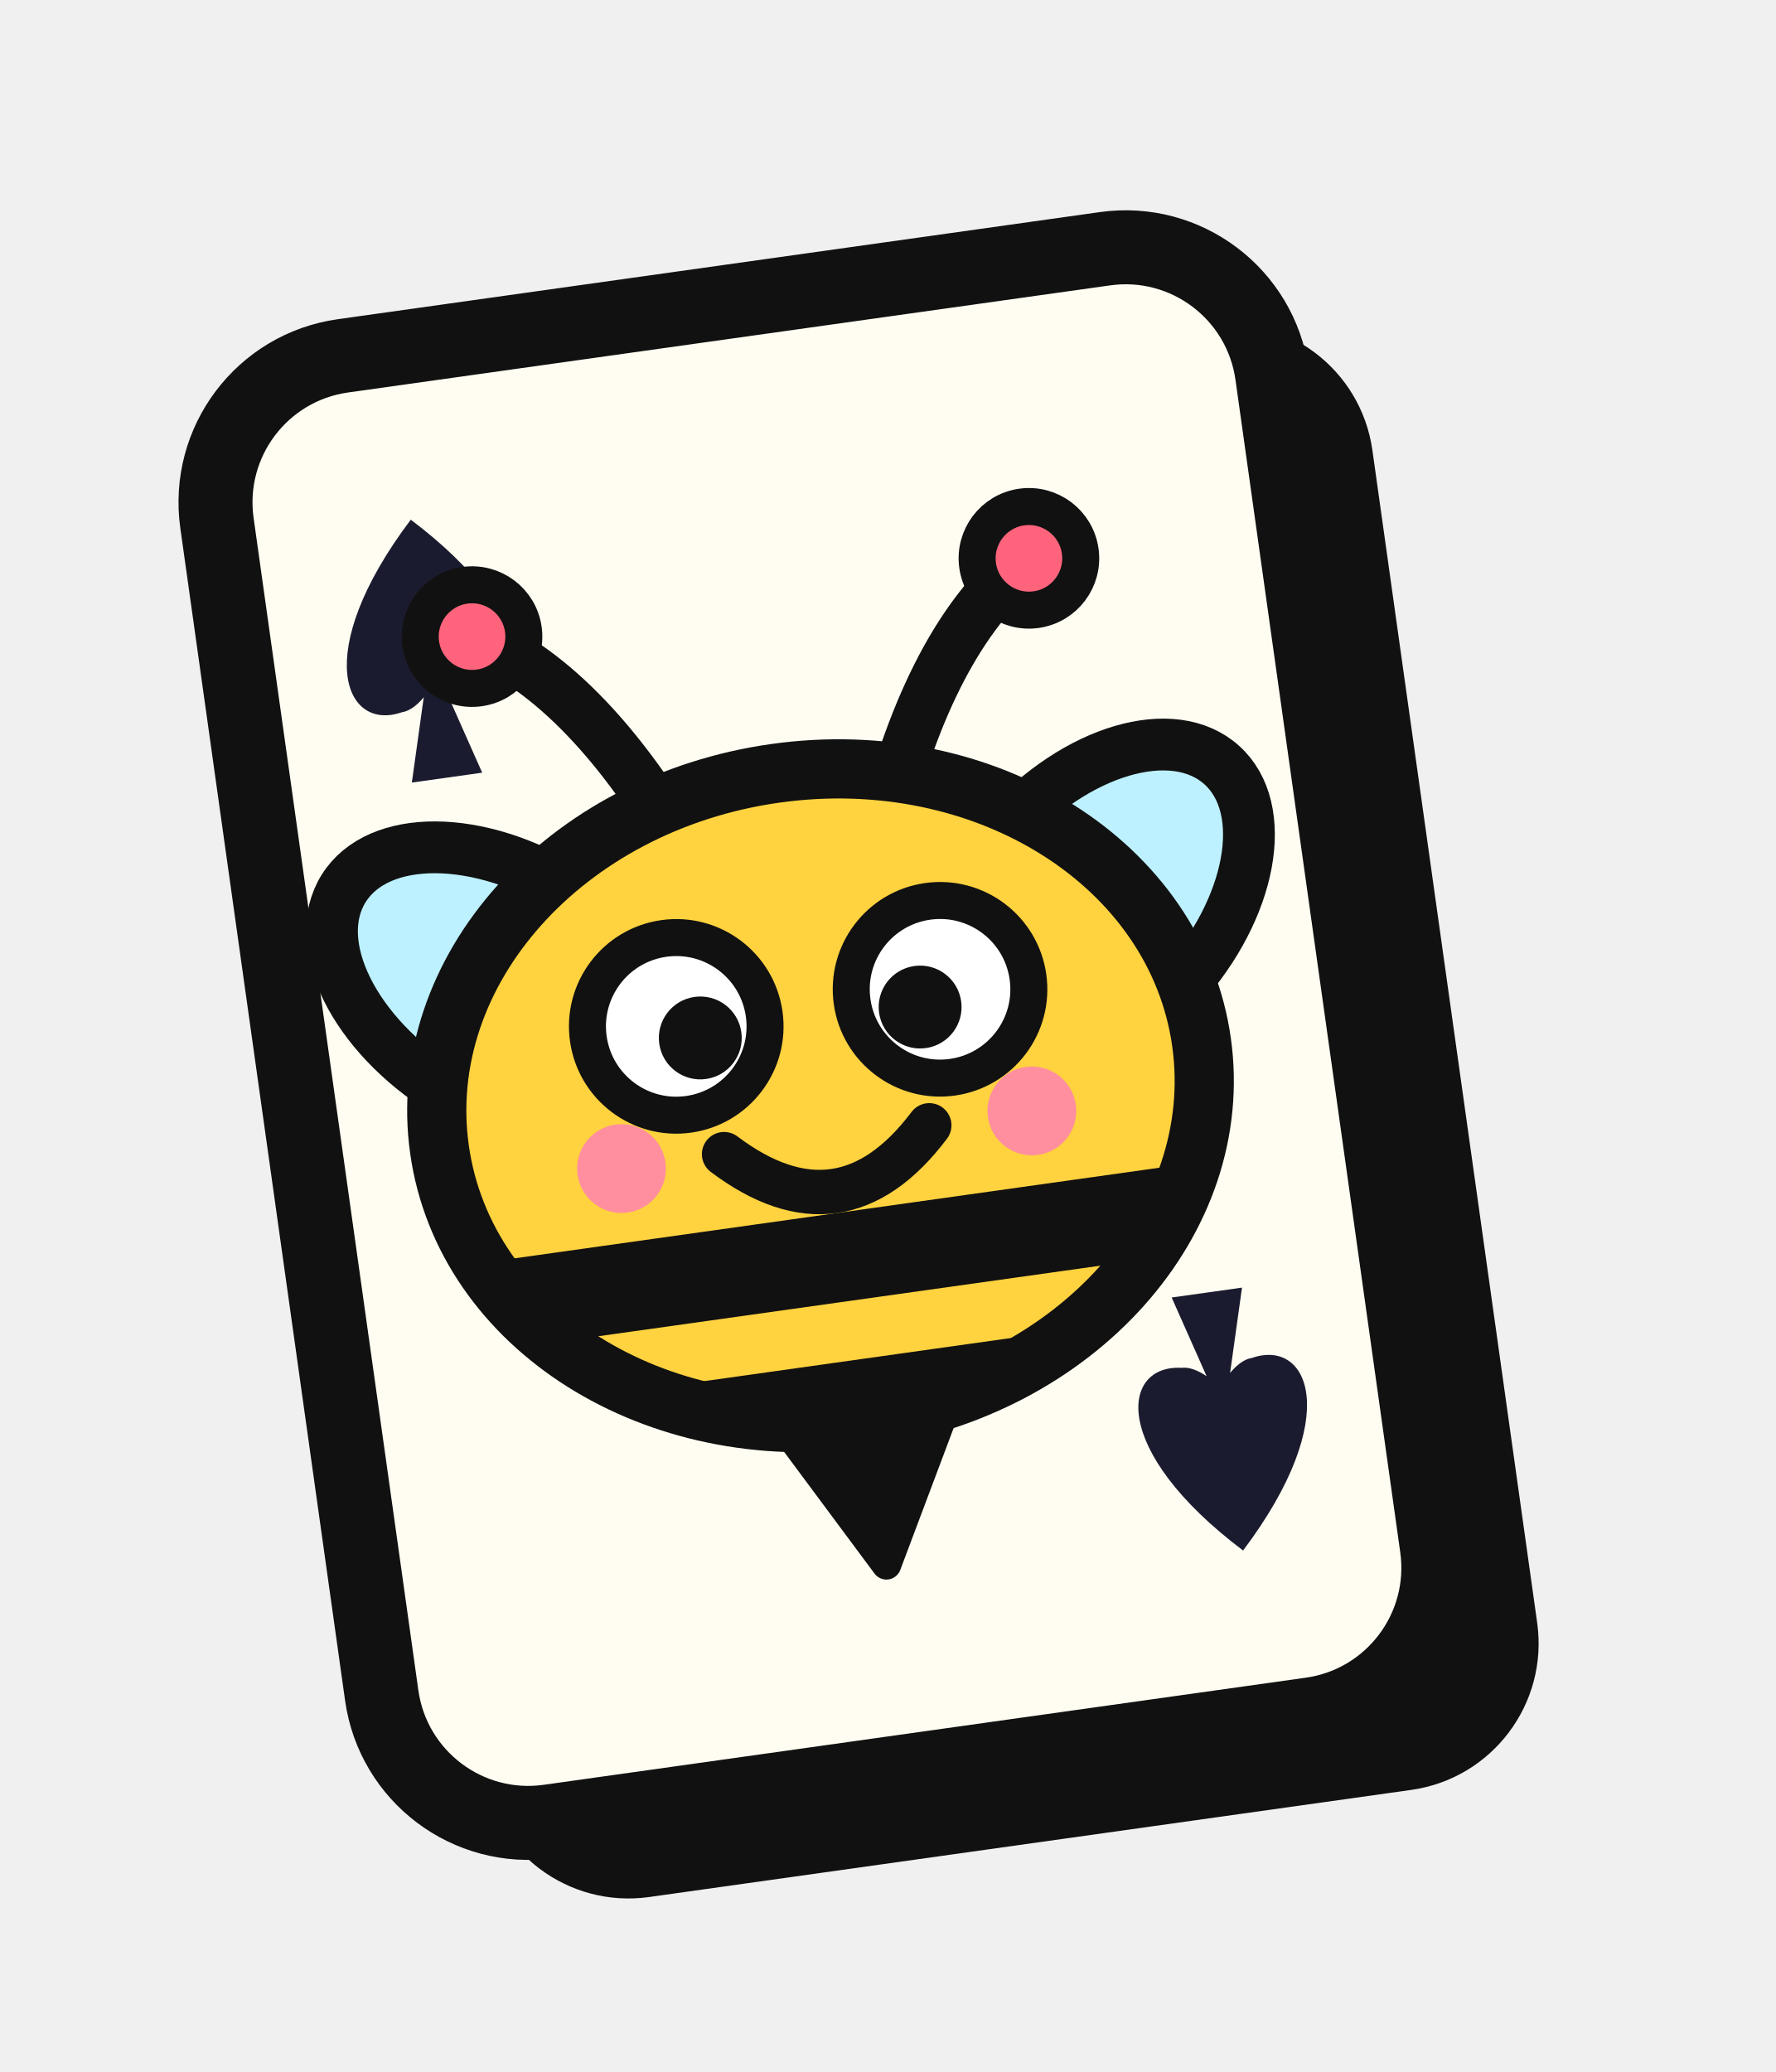
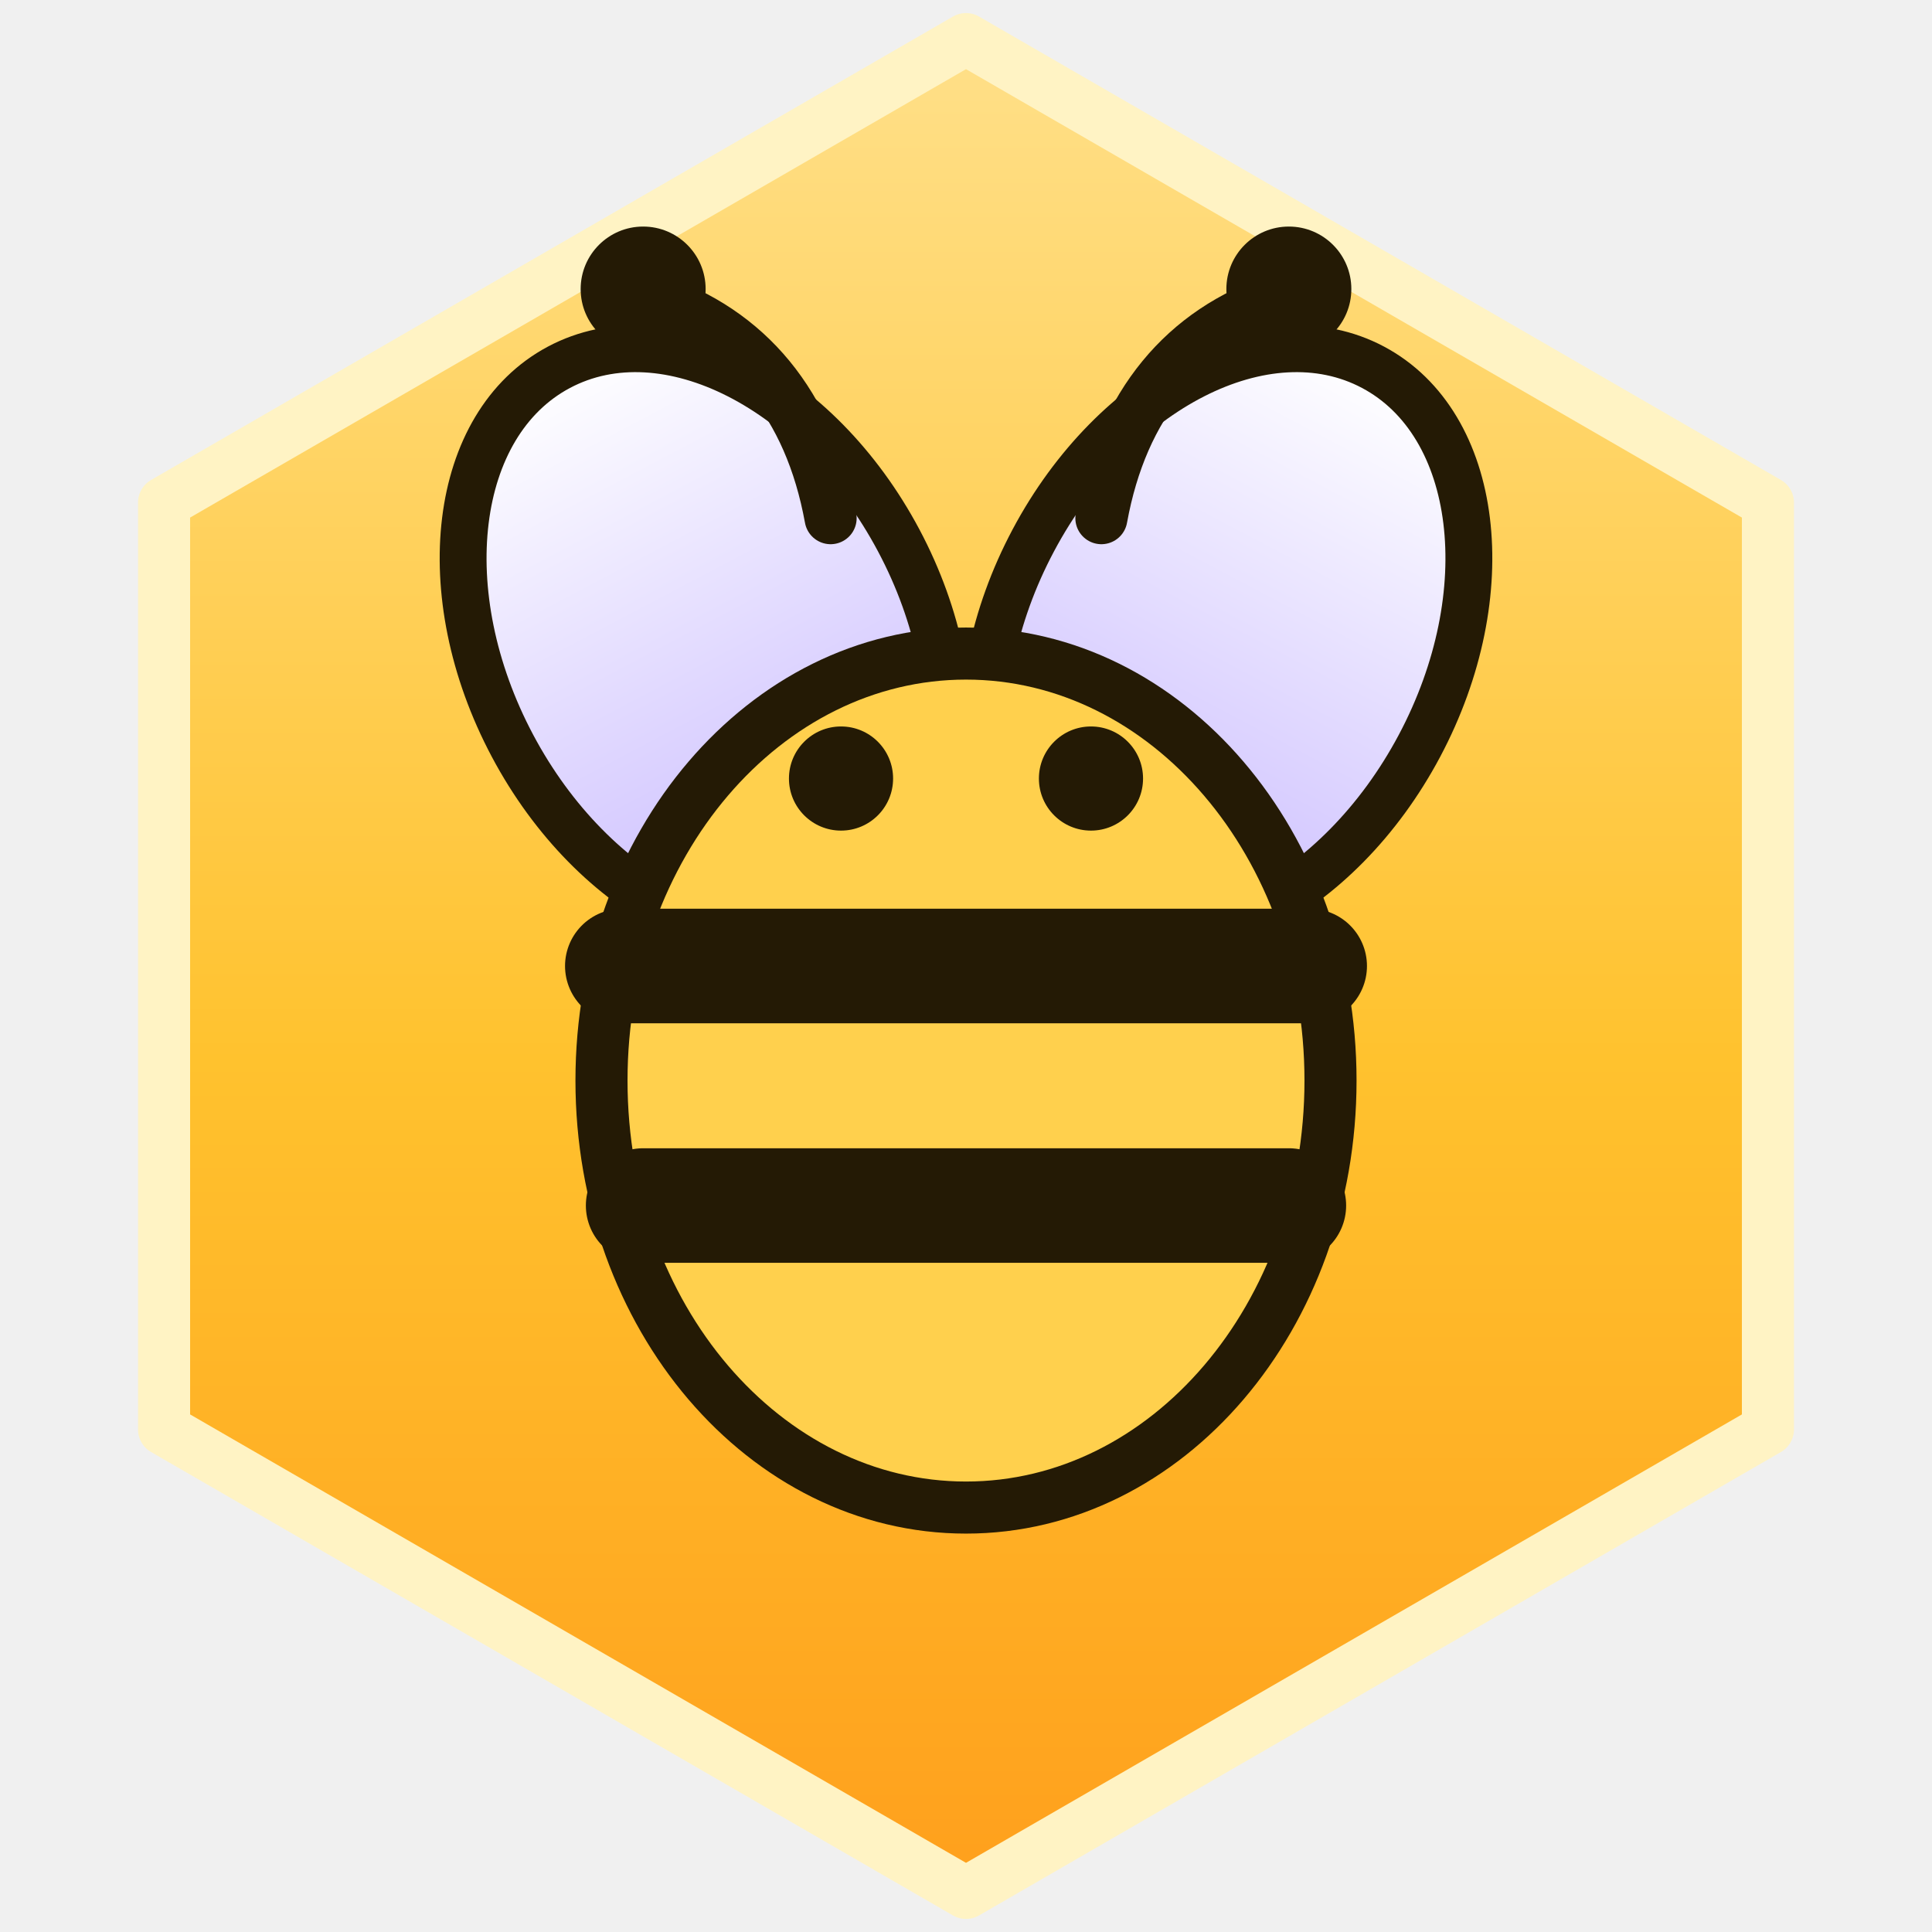
- <svg xmlns="http://www.w3.org/2000/svg" viewBox="0 0 120 140">
+ <svg xmlns="http://www.w3.org/2000/svg" viewBox="0 0 512 512">
  <defs>
-     <clipPath id="body">
-       <ellipse cx="50" cy="66" rx="26" ry="22" />
-     </clipPath>
-     <path id="spade" d="M0-8C10 2 8 9 3 8 2 8 1 7 1 7L3 14H-3L-1 7C-1 7-2 8-3 8-8 9-10 2 0-8Z" />
+     <radialGradient id="night" cx="50%" cy="35%" r="75%">
+       <stop offset="0" stop-color="#2a2160" />
+       <stop offset="1" stop-color="#0b0a14" />
+     </radialGradient>
+     <linearGradient id="honey" x1="0" y1="0" x2="0" y2="1">
+       <stop offset="0" stop-color="#ffe08a" />
+       <stop offset=".55" stop-color="#ffc22e" />
+       <stop offset="1" stop-color="#ff9f1c" />
+     </linearGradient>
+     <linearGradient id="wing" x1="0" y1="0" x2="0" y2="1">
+       <stop offset="0" stop-color="#ffffff" />
+       <stop offset="1" stop-color="#c7b8ff" />
+     </linearGradient>
  </defs>
-   <g transform="translate(6 8) rotate(-8 50 70)">
-     <rect x="15" y="12" width="72" height="100" rx="10" fill="#111" transform="translate(6 6)" />
-     <rect x="15" y="12" width="72" height="100" rx="10" fill="#fffdf2" stroke="#111" stroke-width="5" />
-     <use href="#spade" transform="translate(28 30) scale(.8)" fill="#1b1b2f" />
-     <use href="#spade" transform="translate(74 94) rotate(180) scale(.8)" fill="#1b1b2f" />
-     <ellipse cy="56" rx="8" ry="13" transform="rotate(-50 30 56)" cx="30" fill="#bdf1ff" stroke="#111" stroke-width="3.5" />
-     <ellipse cx="70" cy="56" rx="8" ry="13" transform="rotate(50 70 56)" fill="#bdf1ff" stroke="#111" stroke-width="3.5" />
-     <path d="M43 48Q38 36 31 32M57 48Q62 36 69 32" fill="none" stroke="#111" stroke-width="3.5" stroke-linecap="round" />
-     <circle cx="31" cy="32" r="3.5" fill="#ff647c" stroke="#111" stroke-width="2.5" />
-     <circle cx="69" cy="32" r="3.5" fill="#ff647c" stroke="#111" stroke-width="2.5" />
-     <path d="M44 87L50 98L56 87Z" fill="#111" stroke="#111" stroke-width="2" stroke-linejoin="round" />
-     <ellipse cx="50" cy="66" rx="26" ry="22" fill="#ffd23f" />
-     <g clip-path="url(#body)" fill="#111">
-       <rect x="20" y="74" width="60" height="6" />
-       <rect x="20" y="84" width="60" height="6" />
-     </g>
-     <ellipse cx="50" cy="66" rx="26" ry="22" fill="none" stroke="#111" stroke-width="4" />
-     <circle cx="41" cy="60" r="6" fill="#fff" stroke="#111" stroke-width="2.5" />
-     <circle cx="59" cy="60" r="6" fill="#fff" stroke="#111" stroke-width="2.5" />
-     <circle cx="42.5" cy="61" r="2.8" fill="#111" />
-     <circle cx="57.5" cy="61" r="2.8" fill="#111" />
-     <path d="M43 69Q50 76 57 69" fill="none" stroke="#111" stroke-width="3" stroke-linecap="round" />
-     <circle cx="36" cy="69" r="3" fill="#ff7eb6" opacity=".8" />
-     <circle cx="64" cy="69" r="3" fill="#ff7eb6" opacity=".8" />
+   <g id="mark" transform="translate(256 256) scale(1.38)">
+     <path d="M0-178 154-89v178L0 178-154 89v-178z" fill="url(#honey)" stroke="#fff3c4" stroke-width="10" stroke-linejoin="round" />
+     <ellipse cx="-50" cy="-62" rx="42" ry="60" transform="rotate(-28 -50 -62)" fill="url(#wing)" stroke="#241a05" stroke-width="9" />
+     <ellipse cx="50" cy="-62" rx="42" ry="60" transform="rotate(28 50 -62)" fill="url(#wing)" stroke="#241a05" stroke-width="9" />
+     <path d="M-26-86c-4-22-16-36-34-42M26-86c4-22 16-36 34-42" fill="none" stroke="#241a05" stroke-width="10" stroke-linecap="round" />
+     <circle cx="-62" cy="-130" r="12" fill="#241a05" />
+     <circle cx="62" cy="-130" r="12" fill="#241a05" />
+     <ellipse cx="0" cy="22" rx="70" ry="82" fill="#ffd04d" stroke="#241a05" stroke-width="10" />
+     <path d="M-66 0H66M-62 46H62" stroke="#241a05" stroke-width="22" stroke-linecap="round" />
+     <circle cx="-24" cy="-36" r="10" fill="#241a05" />
+     <circle cx="24" cy="-36" r="10" fill="#241a05" />
  </g>
</svg>
